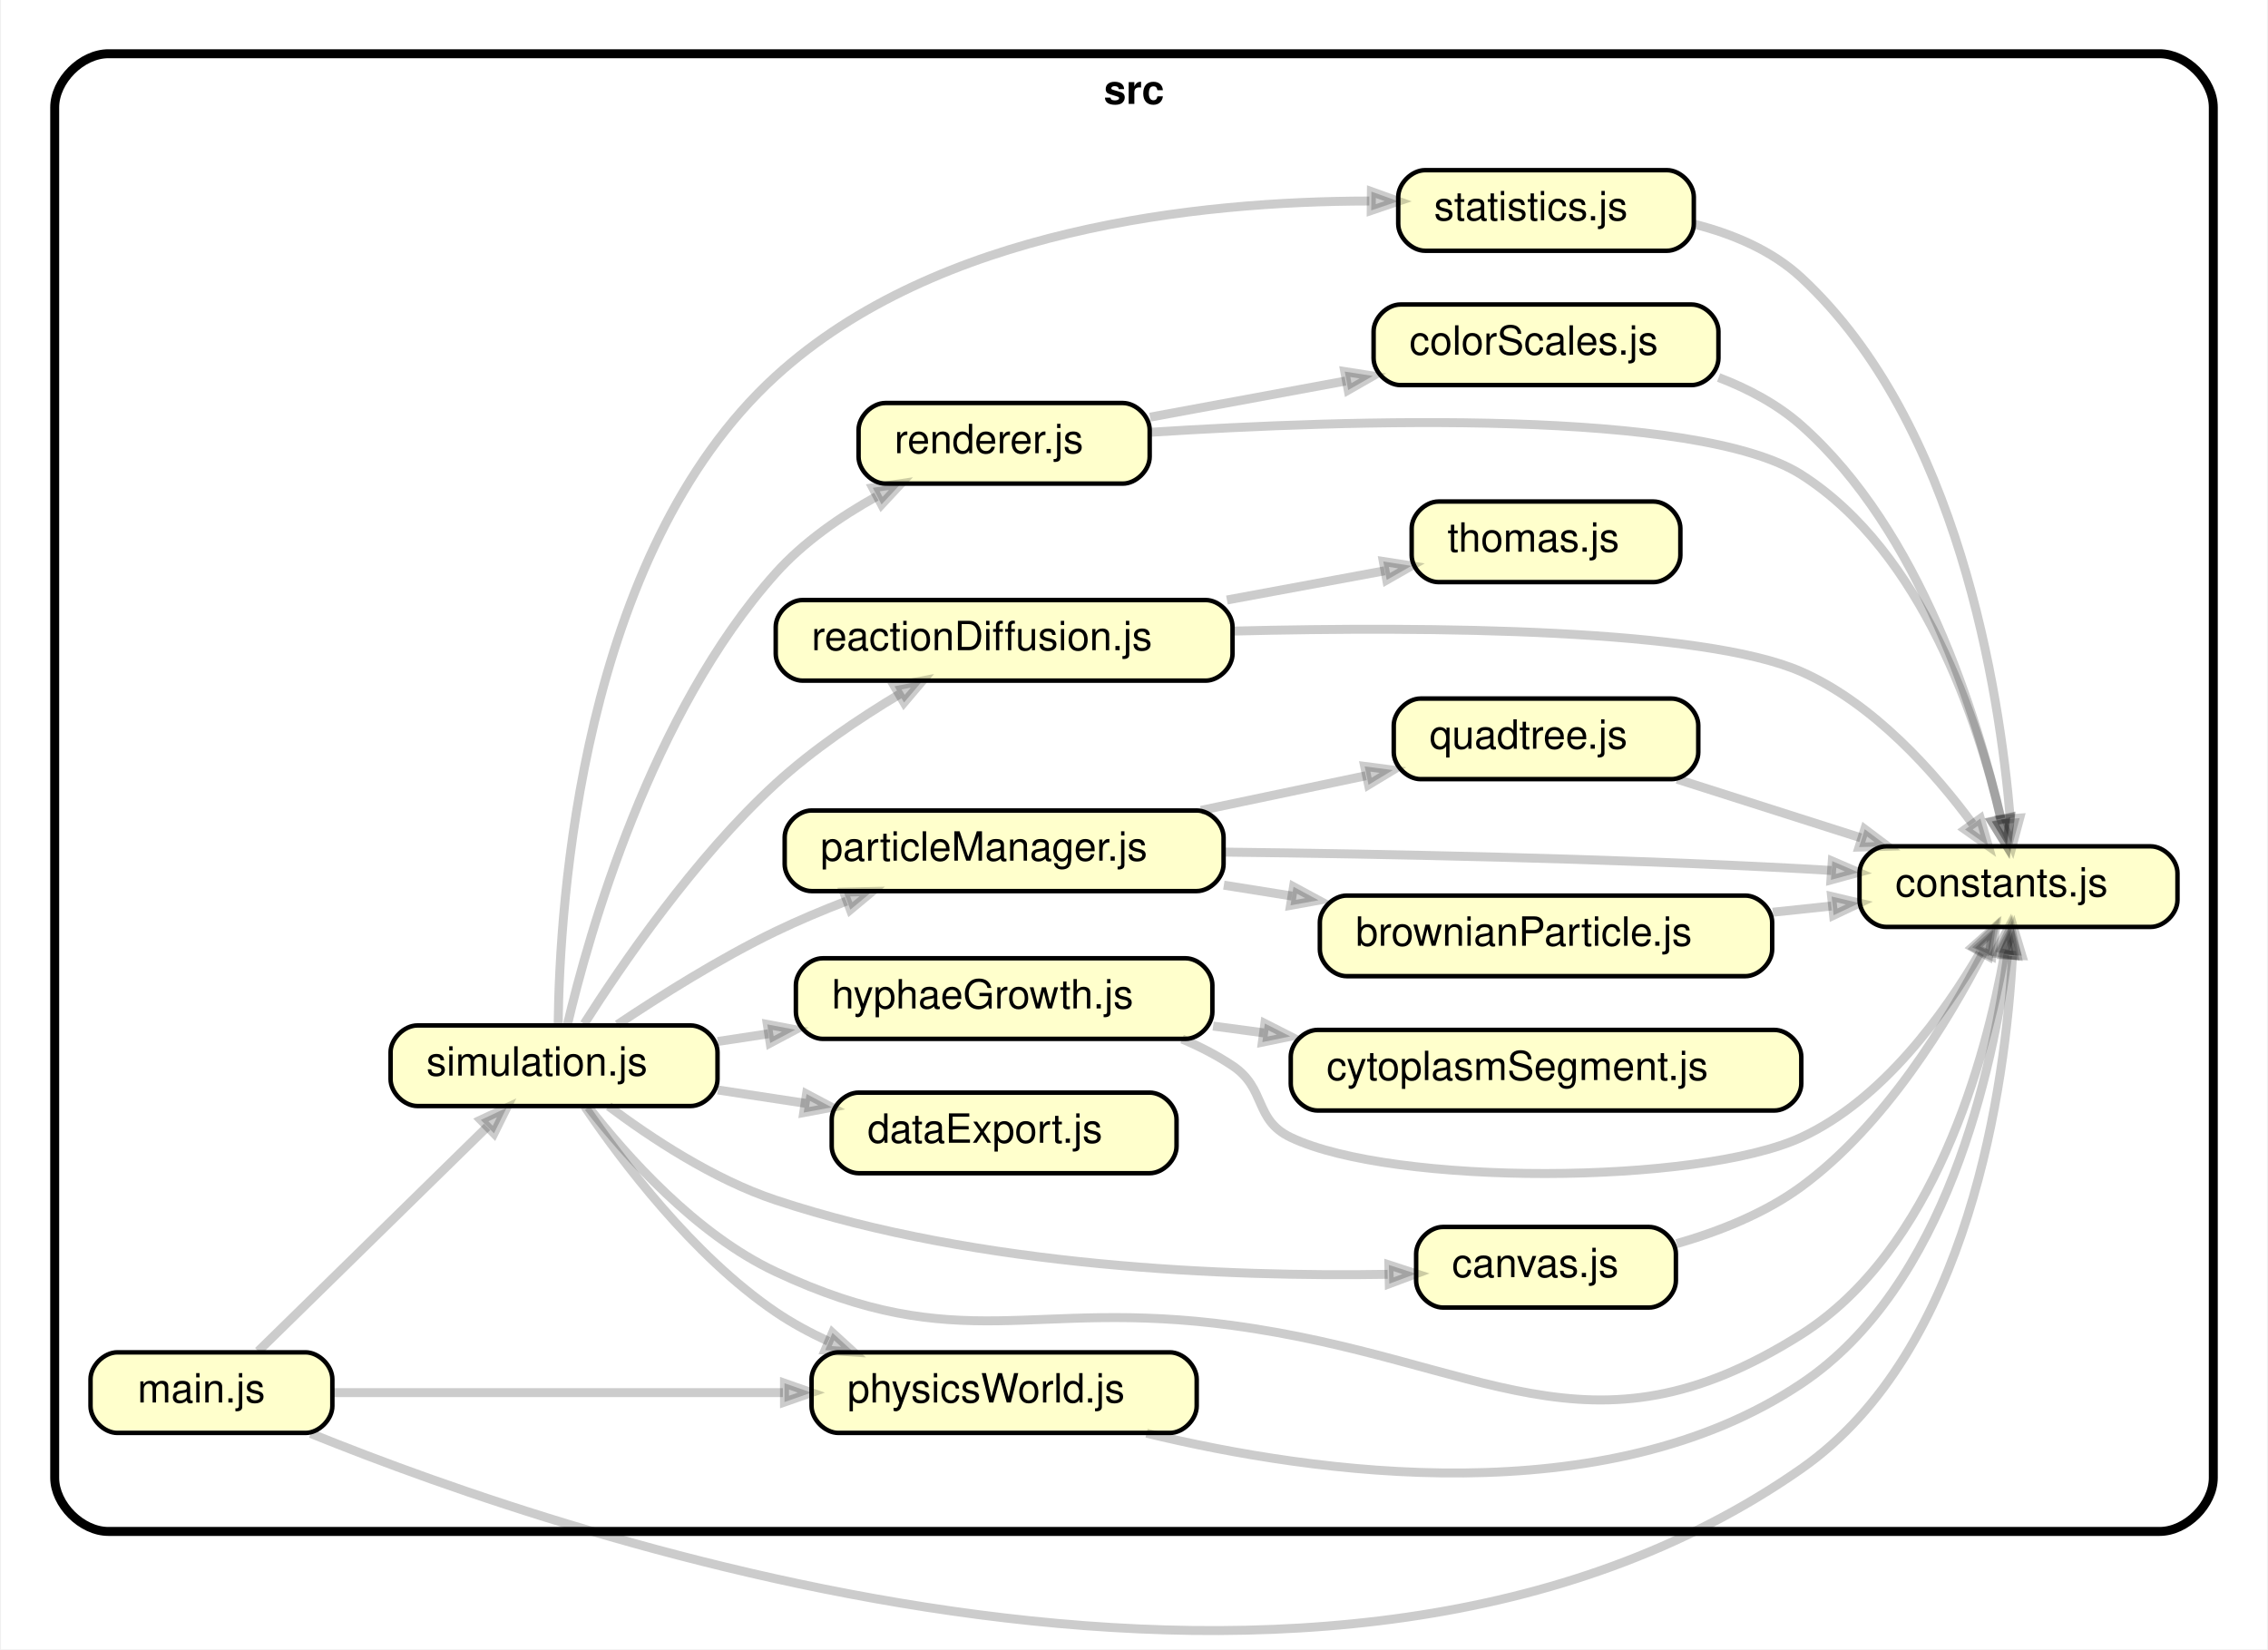
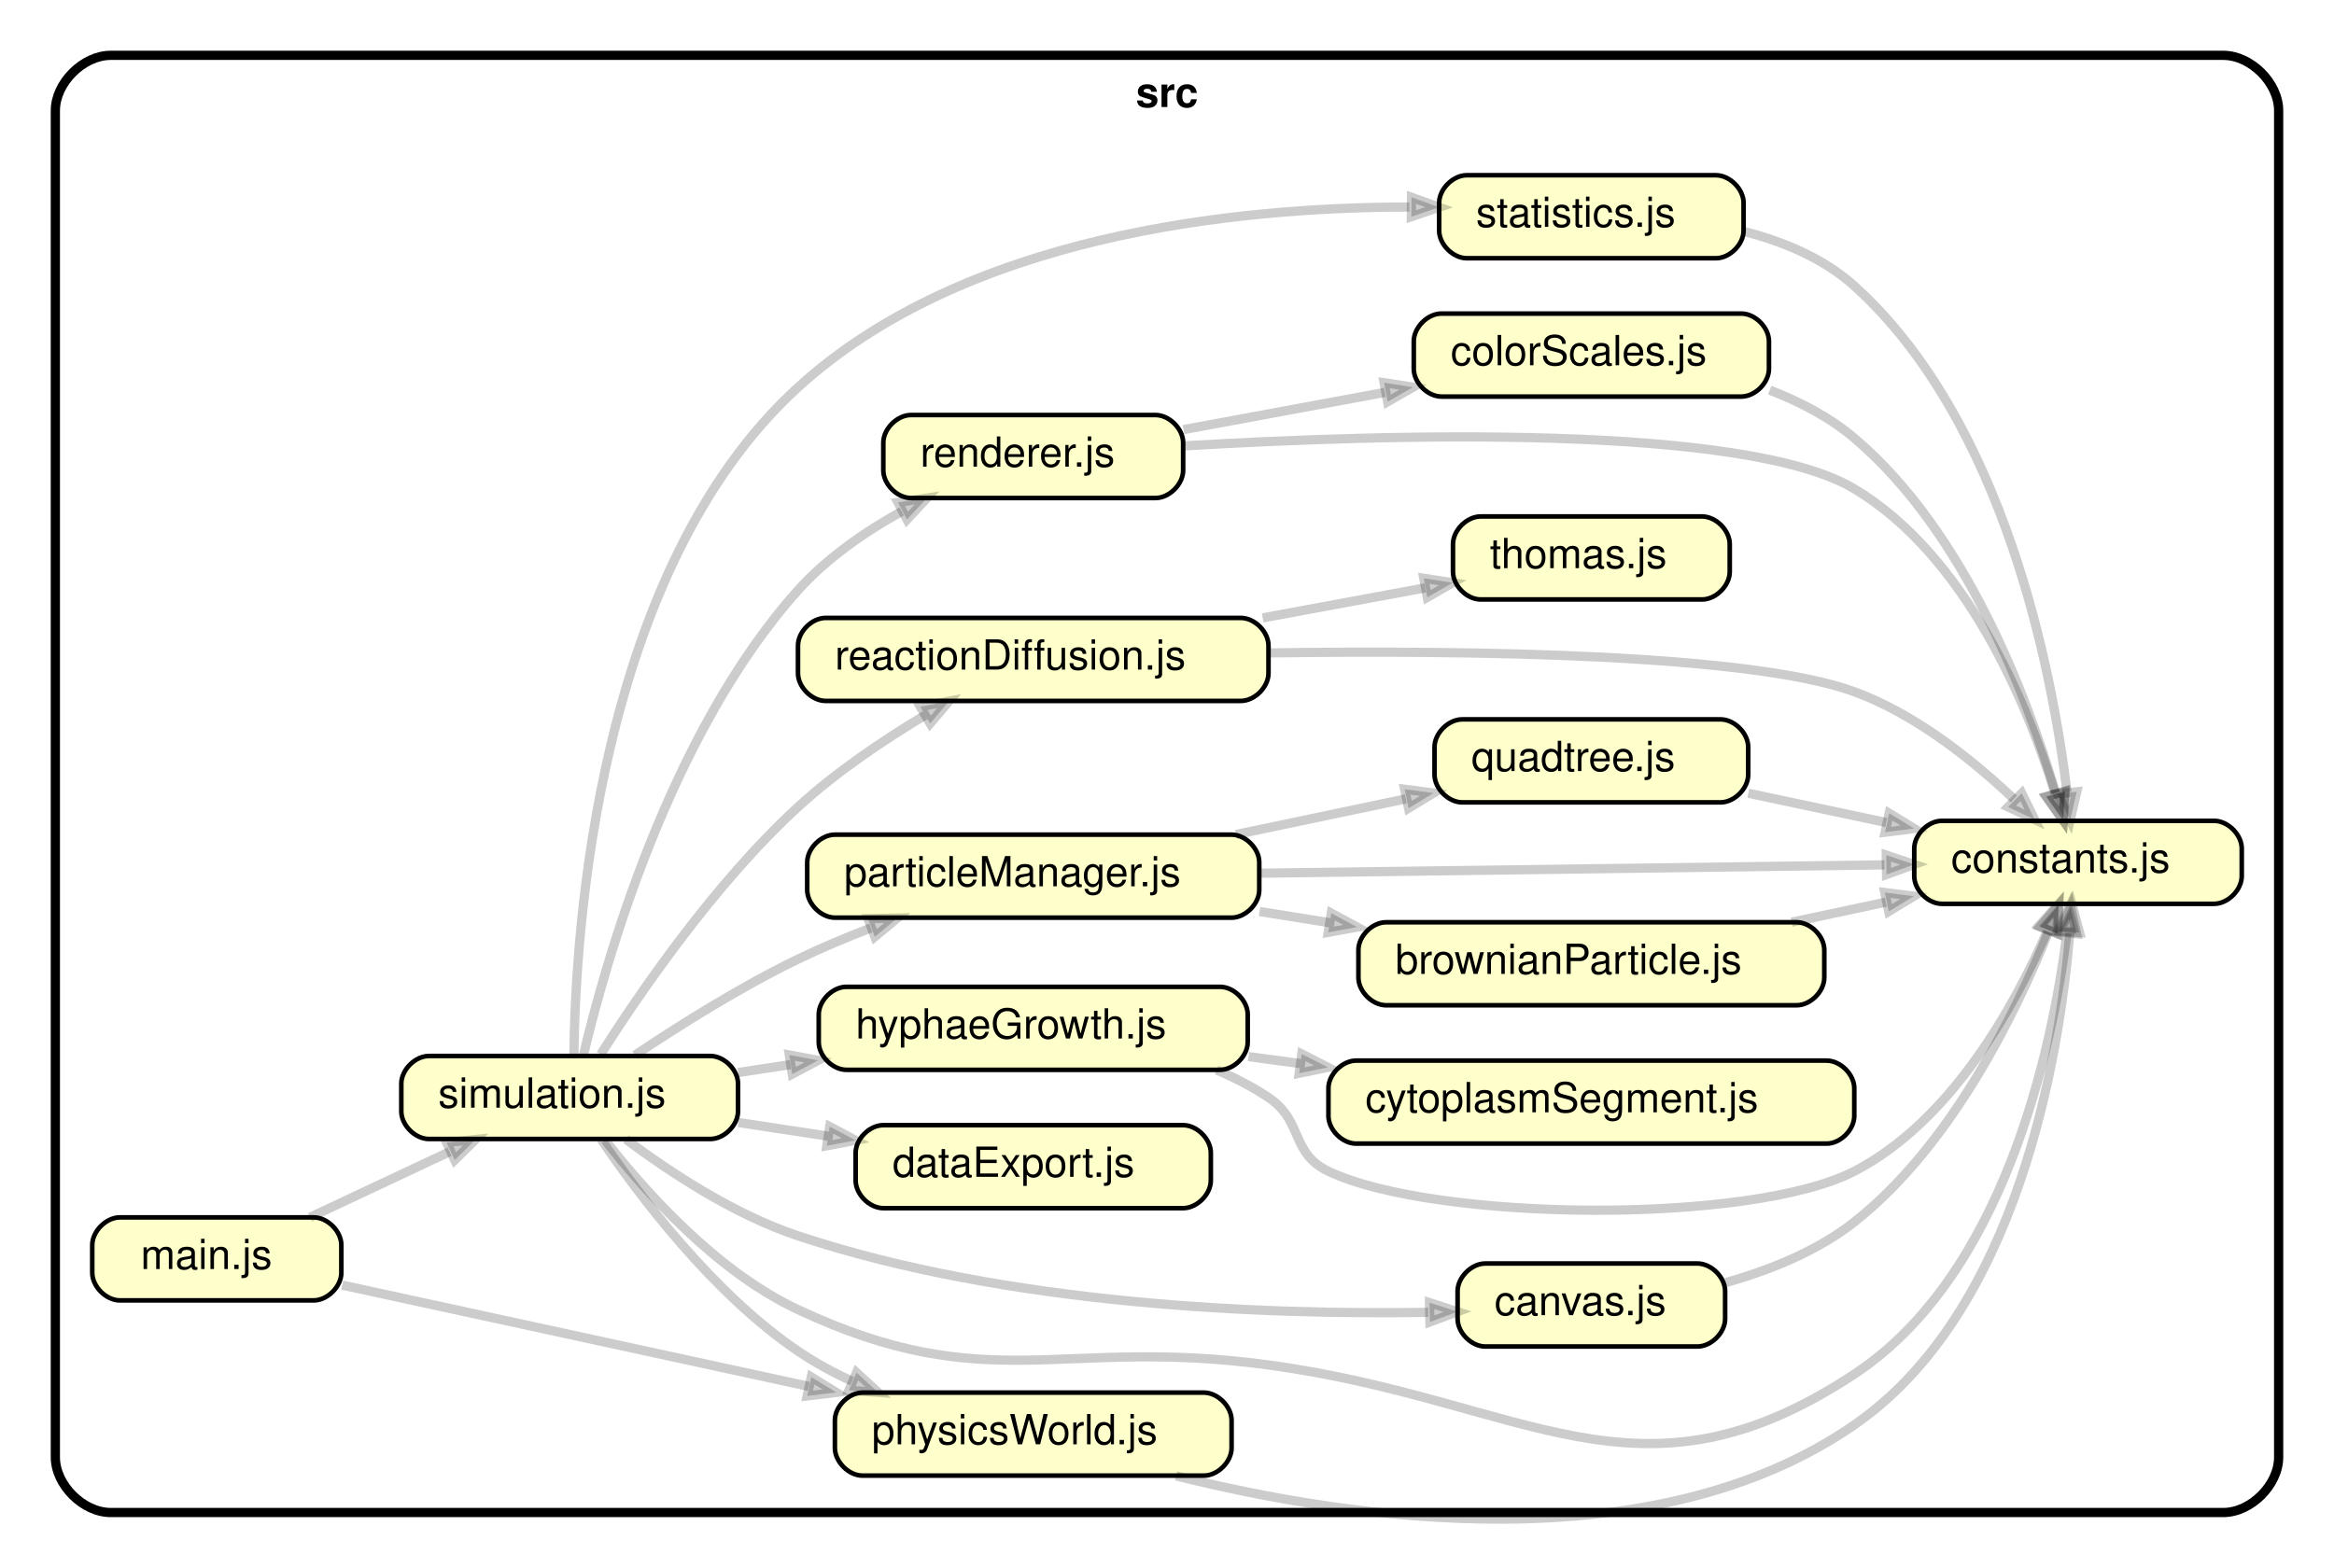
- <svg xmlns="http://www.w3.org/2000/svg" xmlns:xlink="http://www.w3.org/1999/xlink" width="506pt" height="368pt" viewBox="0.00 0.00 506.00 368.31">
-   <g id="graph0" class="graph" transform="scale(1 1) rotate(0) translate(4 364.31)">
-     <polygon fill="white" stroke="transparent" points="-4,4 -4,-364.31 502,-364.31 502,4 -4,4" />
+ <svg xmlns="http://www.w3.org/2000/svg" xmlns:xlink="http://www.w3.org/1999/xlink" width="506pt" height="340pt" viewBox="0.00 0.00 506.00 340.00">
+   <g id="graph0" class="graph" transform="scale(1 1) rotate(0) translate(4 336)">
+     <polygon fill="white" stroke="transparent" points="-4,4 -4,-336 502,-336 502,4 -4,4" />
    <g id="clust1" class="cluster">
-       <path fill="#ffffff" stroke="black" stroke-width="2" d="M20,-22.31C20,-22.31 478,-22.31 478,-22.31 484,-22.31 490,-28.31 490,-34.31 490,-34.31 490,-340.31 490,-340.31 490,-346.31 484,-352.31 478,-352.31 478,-352.31 20,-352.31 20,-352.31 14,-352.31 8,-346.31 8,-340.31 8,-340.31 8,-34.31 8,-34.31 8,-28.31 14,-22.31 20,-22.31" />
-       <text text-anchor="middle" x="249" y="-341.11" font-family="Helvetica,sans-Serif" font-weight="bold" font-size="9.00">src</text>
+       <path fill="#ffffff" stroke="black" stroke-width="2" d="M20,-8C20,-8 478,-8 478,-8 484,-8 490,-14 490,-20 490,-20 490,-312 490,-312 490,-318 484,-324 478,-324 478,-324 20,-324 20,-324 14,-324 8,-318 8,-312 8,-312 8,-20 8,-20 8,-14 14,-8 20,-8" />
+       <text text-anchor="middle" x="249" y="-312.8" font-family="Helvetica,sans-Serif" font-weight="bold" font-size="9.00">src</text>
    </g>
    <g id="node1" class="node">
      <g id="a_node1">
        <a xlink:href="src/brownianParticle.js" xlink:title="brownianParticle.js">
-           <path fill="#ffffcc" stroke="black" d="M385.5,-164.31C385.5,-164.31 296.5,-164.31 296.5,-164.31 293.5,-164.31 290.5,-161.31 290.5,-158.31 290.5,-158.31 290.5,-152.31 290.5,-152.31 290.5,-149.31 293.5,-146.31 296.5,-146.31 296.5,-146.31 385.5,-146.31 385.5,-146.31 388.5,-146.31 391.5,-149.31 391.5,-152.31 391.5,-152.31 391.5,-158.31 391.5,-158.31 391.5,-161.31 388.5,-164.31 385.5,-164.31" />
-           <text text-anchor="start" x="298.5" y="-153.11" font-family="Helvetica,sans-Serif" font-size="9.00">brownianParticle.js</text>
+           <path fill="#ffffcc" stroke="black" d="M385.5,-136C385.5,-136 296.5,-136 296.5,-136 293.5,-136 290.5,-133 290.5,-130 290.5,-130 290.5,-124 290.5,-124 290.5,-121 293.5,-118 296.5,-118 296.5,-118 385.5,-118 385.5,-118 388.5,-118 391.5,-121 391.5,-124 391.5,-124 391.5,-130 391.5,-130 391.5,-133 388.5,-136 385.5,-136" />
+           <text text-anchor="start" x="298.5" y="-124.8" font-family="Helvetica,sans-Serif" font-size="9.00">brownianParticle.js</text>
        </a>
      </g>
    </g>
    <g id="node2" class="node">
      <g id="a_node2">
        <a xlink:href="src/constants.js" xlink:title="constants.js">
-           <path fill="#ffffcc" stroke="black" d="M476,-175.31C476,-175.31 417,-175.31 417,-175.31 414,-175.31 411,-172.31 411,-169.31 411,-169.31 411,-163.31 411,-163.31 411,-160.31 414,-157.31 417,-157.31 417,-157.31 476,-157.31 476,-157.31 479,-157.31 482,-160.31 482,-163.31 482,-163.31 482,-169.31 482,-169.31 482,-172.31 479,-175.31 476,-175.31" />
-           <text text-anchor="start" x="419" y="-164.11" font-family="Helvetica,sans-Serif" font-size="9.00">constants.js</text>
+           <path fill="#ffffcc" stroke="black" d="M476,-158C476,-158 417,-158 417,-158 414,-158 411,-155 411,-152 411,-152 411,-146 411,-146 411,-143 414,-140 417,-140 417,-140 476,-140 476,-140 479,-140 482,-143 482,-146 482,-146 482,-152 482,-152 482,-155 479,-158 476,-158" />
+           <text text-anchor="start" x="419" y="-146.8" font-family="Helvetica,sans-Serif" font-size="9.00">constants.js</text>
        </a>
      </g>
    </g>
    <g id="edge1" class="edge">
-       <path fill="none" stroke="#000000" stroke-width="2" stroke-opacity="0.2" d="M391.63,-160.59C396.02,-161.05 400.43,-161.52 404.74,-161.98" />
-       <polygon fill="#000000" fill-opacity="0.2" stroke="#000000" stroke-width="2" stroke-opacity="0.2" points="404.77,-164.1 410.96,-162.64 405.21,-159.92 404.77,-164.1" />
+       <path fill="none" stroke="#000000" stroke-width="2" stroke-opacity="0.2" d="M384.4,-136.01C391.15,-137.45 398.12,-138.93 404.83,-140.36" />
+       <polygon fill="#000000" fill-opacity="0.2" stroke="#000000" stroke-width="2" stroke-opacity="0.2" points="404.61,-142.45 410.91,-141.65 405.48,-138.35 404.61,-142.45" />
    </g>
    <g id="node3" class="node">
      <g id="a_node3">
        <a xlink:href="src/canvas.js" xlink:title="canvas.js">
-           <path fill="#ffffcc" stroke="black" d="M364,-90.31C364,-90.31 318,-90.31 318,-90.31 315,-90.31 312,-87.31 312,-84.31 312,-84.31 312,-78.31 312,-78.31 312,-75.31 315,-72.31 318,-72.31 318,-72.31 364,-72.31 364,-72.31 367,-72.31 370,-75.31 370,-78.31 370,-78.31 370,-84.31 370,-84.31 370,-87.31 367,-90.31 364,-90.31" />
-           <text text-anchor="start" x="320" y="-79.11" font-family="Helvetica,sans-Serif" font-size="9.00">canvas.js</text>
+           <path fill="#ffffcc" stroke="black" d="M364,-62C364,-62 318,-62 318,-62 315,-62 312,-59 312,-56 312,-56 312,-50 312,-50 312,-47 315,-44 318,-44 318,-44 364,-44 364,-44 367,-44 370,-47 370,-50 370,-50 370,-56 370,-56 370,-59 367,-62 364,-62" />
+           <text text-anchor="start" x="320" y="-50.8" font-family="Helvetica,sans-Serif" font-size="9.00">canvas.js</text>
        </a>
      </g>
    </g>
    <g id="edge2" class="edge">
-       <path fill="none" stroke="#000000" stroke-width="2" stroke-opacity="0.2" d="M370.15,-86.57C379.62,-89.29 389.85,-93.34 398,-99.31 416.68,-113.01 430.78,-136.3 438.59,-151.49" />
-       <polygon fill="#000000" fill-opacity="0.2" stroke="#000000" stroke-width="2" stroke-opacity="0.2" points="436.81,-152.64 441.36,-157.07 440.57,-150.77 436.81,-152.64" />
+       <path fill="none" stroke="#000000" stroke-width="2" stroke-opacity="0.2" d="M370.11,-57.86C379.68,-60.55 389.98,-64.68 398,-71 419.07,-87.61 433.04,-116.34 440.09,-133.91" />
+       <polygon fill="#000000" fill-opacity="0.2" stroke="#000000" stroke-width="2" stroke-opacity="0.2" points="438.26,-134.99 442.37,-139.84 442.18,-133.48 438.26,-134.99" />
    </g>
    <g id="node4" class="node">
      <g id="a_node4">
        <a xlink:href="src/colorScales.js" xlink:title="colorScales.js">
-           <path fill="#ffffcc" stroke="black" d="M373.5,-296.31C373.5,-296.31 308.5,-296.31 308.5,-296.31 305.5,-296.31 302.5,-293.31 302.5,-290.31 302.5,-290.31 302.5,-284.31 302.5,-284.31 302.5,-281.31 305.5,-278.31 308.5,-278.31 308.5,-278.31 373.5,-278.31 373.5,-278.31 376.5,-278.31 379.5,-281.31 379.5,-284.31 379.5,-284.31 379.5,-290.31 379.5,-290.31 379.5,-293.31 376.5,-296.31 373.5,-296.31" />
-           <text text-anchor="start" x="310.5" y="-285.11" font-family="Helvetica,sans-Serif" font-size="9.00">colorScales.js</text>
+           <path fill="#ffffcc" stroke="black" d="M373.5,-268C373.5,-268 308.5,-268 308.5,-268 305.5,-268 302.5,-265 302.5,-262 302.5,-262 302.5,-256 302.5,-256 302.5,-253 305.5,-250 308.5,-250 308.5,-250 373.5,-250 373.5,-250 376.5,-250 379.5,-253 379.5,-256 379.5,-256 379.5,-262 379.5,-262 379.5,-265 376.5,-268 373.5,-268" />
+           <text text-anchor="start" x="310.5" y="-256.8" font-family="Helvetica,sans-Serif" font-size="9.00">colorScales.js</text>
        </a>
      </g>
    </g>
    <g id="edge3" class="edge">
-       <path fill="none" stroke="#000000" stroke-width="2" stroke-opacity="0.2" d="M379.54,-280.01C386.23,-277.45 392.73,-273.98 398,-269.31 424.7,-245.67 437.4,-203.92 442.54,-181.52" />
-       <polygon fill="#000000" fill-opacity="0.2" stroke="#000000" stroke-width="2" stroke-opacity="0.2" points="444.63,-181.8 443.85,-175.49 440.52,-180.91 444.63,-181.8" />
+       <path fill="none" stroke="#000000" stroke-width="2" stroke-opacity="0.2" d="M379.67,-251.4C386.27,-248.86 392.7,-245.49 398,-241 422.26,-220.46 435.67,-184.39 441.64,-164.05" />
+       <polygon fill="#000000" fill-opacity="0.2" stroke="#000000" stroke-width="2" stroke-opacity="0.2" points="443.73,-164.38 443.33,-158.04 439.69,-163.25 443.73,-164.38" />
    </g>
    <g id="node5" class="node">
      <g id="a_node5">
        <a xlink:href="src/cytoplasmSegment.js" xlink:title="cytoplasmSegment.js">
-           <path fill="#ffffcc" stroke="black" d="M392,-134.31C392,-134.31 290,-134.31 290,-134.31 287,-134.31 284,-131.31 284,-128.31 284,-128.31 284,-122.31 284,-122.31 284,-119.31 287,-116.31 290,-116.31 290,-116.31 392,-116.31 392,-116.31 395,-116.31 398,-119.31 398,-122.31 398,-122.31 398,-128.31 398,-128.31 398,-131.31 395,-134.31 392,-134.31" />
-           <text text-anchor="start" x="292" y="-123.11" font-family="Helvetica,sans-Serif" font-size="9.00">cytoplasmSegment.js</text>
+           <path fill="#ffffcc" stroke="black" d="M392,-106C392,-106 290,-106 290,-106 287,-106 284,-103 284,-100 284,-100 284,-94 284,-94 284,-91 287,-88 290,-88 290,-88 392,-88 392,-88 395,-88 398,-91 398,-94 398,-94 398,-100 398,-100 398,-103 395,-106 392,-106" />
+           <text text-anchor="start" x="292" y="-94.8" font-family="Helvetica,sans-Serif" font-size="9.00">cytoplasmSegment.js</text>
        </a>
      </g>
    </g>
    <g id="node6" class="node">
      <g id="a_node6">
        <a xlink:href="src/dataExport.js" xlink:title="dataExport.js">
-           <path fill="#ffffcc" stroke="black" d="M252.5,-120.31C252.5,-120.31 187.5,-120.31 187.5,-120.31 184.5,-120.31 181.5,-117.31 181.5,-114.31 181.5,-114.31 181.5,-108.31 181.5,-108.31 181.5,-105.31 184.5,-102.31 187.5,-102.31 187.5,-102.31 252.5,-102.31 252.5,-102.31 255.5,-102.31 258.5,-105.31 258.5,-108.31 258.5,-108.31 258.5,-114.31 258.5,-114.31 258.5,-117.31 255.5,-120.31 252.5,-120.31" />
-           <text text-anchor="start" x="189.5" y="-109.11" font-family="Helvetica,sans-Serif" font-size="9.00">dataExport.js</text>
+           <path fill="#ffffcc" stroke="black" d="M252.5,-92C252.5,-92 187.5,-92 187.5,-92 184.5,-92 181.5,-89 181.5,-86 181.5,-86 181.5,-80 181.5,-80 181.5,-77 184.5,-74 187.5,-74 187.5,-74 252.5,-74 252.5,-74 255.5,-74 258.5,-77 258.5,-80 258.5,-80 258.5,-86 258.5,-86 258.5,-89 255.5,-92 252.5,-92" />
+           <text text-anchor="start" x="189.5" y="-80.8" font-family="Helvetica,sans-Serif" font-size="9.00">dataExport.js</text>
        </a>
      </g>
    </g>
    <g id="node7" class="node">
      <g id="a_node7">
        <a xlink:href="src/hyphaeGrowth.js" xlink:title="hyphaeGrowth.js">
-           <path fill="#ffffcc" stroke="black" d="M260.5,-150.31C260.5,-150.31 179.5,-150.31 179.5,-150.31 176.5,-150.31 173.5,-147.31 173.5,-144.31 173.5,-144.31 173.5,-138.31 173.5,-138.31 173.5,-135.31 176.5,-132.31 179.5,-132.31 179.5,-132.31 260.5,-132.31 260.5,-132.31 263.5,-132.31 266.5,-135.31 266.5,-138.31 266.5,-138.31 266.5,-144.31 266.5,-144.31 266.5,-147.31 263.5,-150.31 260.5,-150.31" />
-           <text text-anchor="start" x="181.5" y="-139.11" font-family="Helvetica,sans-Serif" font-size="9.00">hyphaeGrowth.js</text>
+           <path fill="#ffffcc" stroke="black" d="M260.5,-122C260.5,-122 179.5,-122 179.5,-122 176.5,-122 173.5,-119 173.5,-116 173.5,-116 173.5,-110 173.5,-110 173.5,-107 176.5,-104 179.5,-104 179.5,-104 260.5,-104 260.5,-104 263.5,-104 266.5,-107 266.5,-110 266.5,-110 266.5,-116 266.5,-116 266.5,-119 263.5,-122 260.5,-122" />
+           <text text-anchor="start" x="181.5" y="-110.8" font-family="Helvetica,sans-Serif" font-size="9.00">hyphaeGrowth.js</text>
        </a>
      </g>
    </g>
    <g id="edge4" class="edge">
-       <path fill="none" stroke="#000000" stroke-width="2" stroke-opacity="0.2" d="M259.74,-132.27C263.7,-130.6 267.54,-128.63 271,-126.31 278.61,-121.22 275.73,-114.25 284,-110.31 306.87,-99.42 375.01,-99.67 398,-110.31 416.22,-118.75 430,-138 437.91,-151.57" />
-       <polygon fill="#000000" fill-opacity="0.2" stroke="#000000" stroke-width="2" stroke-opacity="0.2" points="436.17,-152.77 440.93,-156.99 439.84,-150.72 436.17,-152.77" />
+       <path fill="none" stroke="#000000" stroke-width="2" stroke-opacity="0.2" d="M259.74,-103.96C263.7,-102.29 267.54,-100.32 271,-98 278.61,-92.9 275.73,-85.94 284,-82 306.87,-71.11 375.49,-70.37 398,-82 419.02,-92.87 432.75,-117.8 439.81,-134" />
+       <polygon fill="#000000" fill-opacity="0.2" stroke="#000000" stroke-width="2" stroke-opacity="0.2" points="438.03,-135.2 442.27,-139.93 441.91,-133.59 438.03,-135.2" />
    </g>
    <g id="edge5" class="edge">
-       <path fill="none" stroke="#000000" stroke-width="2" stroke-opacity="0.2" d="M266.67,-135.17C270.37,-134.67 274.14,-134.17 277.93,-133.66" />
-       <polygon fill="#000000" fill-opacity="0.2" stroke="#000000" stroke-width="2" stroke-opacity="0.2" points="278.22,-135.74 283.89,-132.86 277.66,-131.58 278.22,-135.74" />
+       <path fill="none" stroke="#000000" stroke-width="2" stroke-opacity="0.2" d="M266.67,-106.86C270.37,-106.36 274.14,-105.85 277.93,-105.35" />
+       <polygon fill="#000000" fill-opacity="0.2" stroke="#000000" stroke-width="2" stroke-opacity="0.2" points="278.22,-107.43 283.89,-104.54 277.66,-103.26 278.22,-107.43" />
    </g>
    <g id="node8" class="node">
      <g id="a_node8">
        <a xlink:href="src/main.js" xlink:title="main.js">
-           <path fill="#ffffcc" stroke="black" d="M64,-62.31C64,-62.31 22,-62.31 22,-62.31 19,-62.31 16,-59.31 16,-56.31 16,-56.31 16,-50.31 16,-50.31 16,-47.31 19,-44.31 22,-44.31 22,-44.31 64,-44.31 64,-44.31 67,-44.31 70,-47.31 70,-50.31 70,-50.31 70,-56.31 70,-56.31 70,-59.31 67,-62.31 64,-62.31" />
-           <text text-anchor="start" x="26.5" y="-51.11" font-family="Helvetica,sans-Serif" font-size="9.00">main.js</text>
-         </a>
-       </g>
-     </g>
-     <g id="edge6" class="edge">
-       <path fill="none" stroke="#000000" stroke-width="2" stroke-opacity="0.2" d="M65.18,-44.18C124.17,-20.31 292.87,37.21 398,-36.31 435.74,-62.7 443.59,-122.43 445.16,-150.8" />
-       <polygon fill="#000000" fill-opacity="0.2" stroke="#000000" stroke-width="2" stroke-opacity="0.2" points="443.07,-151.08 445.43,-156.98 447.26,-150.9 443.07,-151.08" />
+           <path fill="#ffffcc" stroke="black" d="M64,-72C64,-72 22,-72 22,-72 19,-72 16,-69 16,-66 16,-66 16,-60 16,-60 16,-57 19,-54 22,-54 22,-54 64,-54 64,-54 67,-54 70,-57 70,-60 70,-60 70,-66 70,-66 70,-69 67,-72 64,-72" />
+           <text text-anchor="start" x="26.5" y="-60.8" font-family="Helvetica,sans-Serif" font-size="9.00">main.js</text>
+         </a>
+       </g>
    </g>
    <g id="node9" class="node">
      <g id="a_node9">
        <a xlink:href="src/physicsWorld.js" xlink:title="physicsWorld.js">
-           <path fill="#ffffcc" stroke="black" d="M257,-62.31C257,-62.31 183,-62.31 183,-62.31 180,-62.31 177,-59.31 177,-56.31 177,-56.31 177,-50.31 177,-50.31 177,-47.31 180,-44.31 183,-44.31 183,-44.31 257,-44.31 257,-44.31 260,-44.31 263,-47.31 263,-50.31 263,-50.31 263,-56.31 263,-56.31 263,-59.31 260,-62.31 257,-62.31" />
-           <text text-anchor="start" x="185" y="-51.11" font-family="Helvetica,sans-Serif" font-size="9.00">physicsWorld.js</text>
-         </a>
-       </g>
-     </g>
-     <g id="edge7" class="edge">
-       <path fill="none" stroke="#000000" stroke-width="2" stroke-opacity="0.2" d="M70.2,-53.31C96.66,-53.31 138.15,-53.31 170.6,-53.31" />
-       <polygon fill="#000000" fill-opacity="0.2" stroke="#000000" stroke-width="2" stroke-opacity="0.2" points="170.96,-55.41 176.96,-53.31 170.96,-51.21 170.96,-55.41" />
+           <path fill="#ffffcc" stroke="black" d="M257,-34C257,-34 183,-34 183,-34 180,-34 177,-31 177,-28 177,-28 177,-22 177,-22 177,-19 180,-16 183,-16 183,-16 257,-16 257,-16 260,-16 263,-19 263,-22 263,-22 263,-28 263,-28 263,-31 260,-34 257,-34" />
+           <text text-anchor="start" x="185" y="-22.8" font-family="Helvetica,sans-Serif" font-size="9.00">physicsWorld.js</text>
+         </a>
+       </g>
+     </g>
+     <g id="edge6" class="edge">
+       <path fill="none" stroke="#000000" stroke-width="2" stroke-opacity="0.2" d="M70.2,-57.31C96.86,-51.52 138.78,-42.42 171.34,-35.35" />
+       <polygon fill="#000000" fill-opacity="0.2" stroke="#000000" stroke-width="2" stroke-opacity="0.2" points="171.88,-37.38 177.3,-34.05 170.99,-33.28 171.88,-37.38" />
    </g>
    <g id="node10" class="node">
      <g id="a_node10">
        <a xlink:href="src/simulation.js" xlink:title="simulation.js">
-           <path fill="#ffffcc" stroke="black" d="M150,-135.31C150,-135.31 89,-135.31 89,-135.31 86,-135.31 83,-132.31 83,-129.31 83,-129.31 83,-123.31 83,-123.31 83,-120.31 86,-117.31 89,-117.31 89,-117.31 150,-117.31 150,-117.31 153,-117.31 156,-120.31 156,-123.31 156,-123.31 156,-129.31 156,-129.31 156,-132.31 153,-135.31 150,-135.31" />
-           <text text-anchor="start" x="91" y="-124.11" font-family="Helvetica,sans-Serif" font-size="9.00">simulation.js</text>
-         </a>
-       </g>
-     </g>
-     <g id="edge8" class="edge">
-       <path fill="none" stroke="#000000" stroke-width="2" stroke-opacity="0.2" d="M53.44,-62.56C66.35,-75.21 89.63,-98.03 104.56,-112.65" />
-       <polygon fill="#000000" fill-opacity="0.2" stroke="#000000" stroke-width="2" stroke-opacity="0.2" points="103.15,-114.21 108.91,-116.91 106.09,-111.21 103.15,-114.21" />
-     </g>
-     <g id="edge12" class="edge">
-       <path fill="none" stroke="#000000" stroke-width="2" stroke-opacity="0.2" d="M251.8,-44.25C289.63,-35.09 354.17,-26.04 398,-55.31 430.48,-77.01 440.84,-125.93 444.08,-150.95" />
-       <polygon fill="#000000" fill-opacity="0.2" stroke="#000000" stroke-width="2" stroke-opacity="0.2" points="442.01,-151.33 444.79,-157.05 446.18,-150.85 442.01,-151.33" />
+           <path fill="#ffffcc" stroke="black" d="M150,-107C150,-107 89,-107 89,-107 86,-107 83,-104 83,-101 83,-101 83,-95 83,-95 83,-92 86,-89 89,-89 89,-89 150,-89 150,-89 153,-89 156,-92 156,-95 156,-95 156,-101 156,-101 156,-104 153,-107 150,-107" />
+           <text text-anchor="start" x="91" y="-95.8" font-family="Helvetica,sans-Serif" font-size="9.00">simulation.js</text>
+         </a>
+       </g>
+     </g>
+     <g id="edge7" class="edge">
+       <path fill="none" stroke="#000000" stroke-width="2" stroke-opacity="0.2" d="M63.19,-72.01C72.41,-76.35 83.59,-81.6 93.47,-86.24" />
+       <polygon fill="#000000" fill-opacity="0.2" stroke="#000000" stroke-width="2" stroke-opacity="0.2" points="92.8,-88.24 99.12,-88.9 94.58,-84.44 92.8,-88.24" />
+     </g>
+     <g id="edge11" class="edge">
+       <path fill="none" stroke="#000000" stroke-width="2" stroke-opacity="0.2" d="M250.97,-15.95C288.82,-6.47 354.28,3.26 398,-27 433.49,-51.56 442.47,-106.82 444.73,-133.72" />
+       <polygon fill="#000000" fill-opacity="0.2" stroke="#000000" stroke-width="2" stroke-opacity="0.2" points="442.65,-134.07 445.18,-139.91 446.84,-133.77 442.65,-134.07" />
+     </g>
+     <g id="edge18" class="edge">
+       <path fill="none" stroke="#000000" stroke-width="2" stroke-opacity="0.2" d="M127.19,-88.75C135.61,-77.91 151.13,-60.37 169,-52 210.34,-32.64 225.77,-46.14 271,-40 326.94,-32.41 350.88,-6.91 398,-38 430.6,-59.51 440.91,-108.52 444.11,-133.6" />
+       <polygon fill="#000000" fill-opacity="0.2" stroke="#000000" stroke-width="2" stroke-opacity="0.2" points="442.04,-133.99 444.8,-139.71 446.21,-133.51 442.04,-133.99" />
+     </g>
+     <g id="edge17" class="edge">
+       <path fill="none" stroke="#000000" stroke-width="2" stroke-opacity="0.2" d="M131.69,-88.95C141.06,-81.92 155.09,-72.62 169,-68 214.53,-52.88 270.42,-50.84 305.63,-51.41" />
+       <polygon fill="#000000" fill-opacity="0.2" stroke="#000000" stroke-width="2" stroke-opacity="0.2" points="305.91,-53.52 311.96,-51.55 306,-49.32 305.91,-53.52" />
    </g>
    <g id="edge19" class="edge">
-       <path fill="none" stroke="#000000" stroke-width="2" stroke-opacity="0.2" d="M127.19,-117.06C135.61,-106.22 151.13,-88.68 169,-80.31 210.34,-60.95 225.77,-74.45 271,-68.31 326.94,-60.72 350.28,-36.15 398,-66.31 427.72,-85.1 439.22,-128.1 443.36,-151.12" />
-       <polygon fill="#000000" fill-opacity="0.2" stroke="#000000" stroke-width="2" stroke-opacity="0.2" points="441.34,-151.73 444.39,-157.31 445.48,-151.04 441.34,-151.73" />
-     </g>
-     <g id="edge18" class="edge">
-       <path fill="none" stroke="#000000" stroke-width="2" stroke-opacity="0.2" d="M131.69,-117.27C141.06,-110.24 155.09,-100.93 169,-96.31 214.53,-81.19 270.42,-79.15 305.63,-79.73" />
-       <polygon fill="#000000" fill-opacity="0.2" stroke="#000000" stroke-width="2" stroke-opacity="0.2" points="305.91,-81.83 311.96,-79.86 306,-77.63 305.91,-81.83" />
+       <path fill="none" stroke="#000000" stroke-width="2" stroke-opacity="0.2" d="M156.06,-92.58C162.39,-91.62 169.05,-90.61 175.56,-89.61" />
+       <polygon fill="#000000" fill-opacity="0.2" stroke="#000000" stroke-width="2" stroke-opacity="0.2" points="175.88,-91.69 181.5,-88.71 175.25,-87.54 175.88,-91.69" />
    </g>
    <g id="edge20" class="edge">
-       <path fill="none" stroke="#000000" stroke-width="2" stroke-opacity="0.2" d="M156.06,-120.9C162.39,-119.93 169.05,-118.92 175.56,-117.93" />
-       <polygon fill="#000000" fill-opacity="0.2" stroke="#000000" stroke-width="2" stroke-opacity="0.2" points="175.88,-120 181.5,-117.02 175.25,-115.85 175.88,-120" />
-     </g>
-     <g id="edge21" class="edge">
-       <path fill="none" stroke="#000000" stroke-width="2" stroke-opacity="0.2" d="M156.06,-131.73C159.75,-132.29 163.55,-132.87 167.37,-133.45" />
-       <polygon fill="#000000" fill-opacity="0.2" stroke="#000000" stroke-width="2" stroke-opacity="0.2" points="167.12,-135.54 173.37,-134.36 167.76,-131.38 167.12,-135.54" />
-     </g>
-     <g id="edge23" class="edge">
-       <path fill="none" stroke="#000000" stroke-width="2" stroke-opacity="0.2" d="M126.32,-117.25C134.49,-105.18 150.47,-83.91 169,-71.31 172.62,-68.85 176.62,-66.69 180.72,-64.79" />
-       <polygon fill="#000000" fill-opacity="0.2" stroke="#000000" stroke-width="2" stroke-opacity="0.2" points="181.68,-66.66 186.37,-62.37 180.03,-62.8 181.68,-66.66" />
+       <path fill="none" stroke="#000000" stroke-width="2" stroke-opacity="0.2" d="M156.06,-103.42C159.75,-103.98 163.55,-104.56 167.37,-105.14" />
+       <polygon fill="#000000" fill-opacity="0.2" stroke="#000000" stroke-width="2" stroke-opacity="0.2" points="167.12,-107.22 173.37,-106.05 167.76,-103.07 167.12,-107.22" />
+     </g>
+     <g id="edge22" class="edge">
+       <path fill="none" stroke="#000000" stroke-width="2" stroke-opacity="0.2" d="M126.32,-88.93C134.49,-76.87 150.47,-55.59 169,-43 172.62,-40.54 176.62,-38.37 180.72,-36.48" />
+       <polygon fill="#000000" fill-opacity="0.2" stroke="#000000" stroke-width="2" stroke-opacity="0.2" points="181.68,-38.35 186.37,-34.05 180.03,-34.49 181.68,-38.35" />
    </g>
    <g id="node11" class="node">
      <g id="a_node11">
        <a xlink:href="src/particleManager.js" xlink:title="particleManager.js">
-           <path fill="#ffffcc" stroke="black" d="M263,-183.31C263,-183.31 177,-183.31 177,-183.31 174,-183.31 171,-180.31 171,-177.31 171,-177.31 171,-171.31 171,-171.31 171,-168.31 174,-165.31 177,-165.31 177,-165.31 263,-165.31 263,-165.31 266,-165.31 269,-168.31 269,-171.31 269,-171.31 269,-177.31 269,-177.31 269,-180.31 266,-183.31 263,-183.31" />
-           <text text-anchor="start" x="179" y="-172.11" font-family="Helvetica,sans-Serif" font-size="9.00">particleManager.js</text>
-         </a>
-       </g>
-     </g>
-     <g id="edge22" class="edge">
-       <path fill="none" stroke="#000000" stroke-width="2" stroke-opacity="0.2" d="M133.66,-135.5C143.18,-141.88 156.52,-150.29 169,-156.31 174,-158.73 179.42,-161 184.78,-163.07" />
-       <polygon fill="#000000" fill-opacity="0.2" stroke="#000000" stroke-width="2" stroke-opacity="0.2" points="184.19,-165.09 190.55,-165.23 185.66,-161.16 184.19,-165.09" />
+           <path fill="#ffffcc" stroke="black" d="M263,-155C263,-155 177,-155 177,-155 174,-155 171,-152 171,-149 171,-149 171,-143 171,-143 171,-140 174,-137 177,-137 177,-137 263,-137 263,-137 266,-137 269,-140 269,-143 269,-143 269,-149 269,-149 269,-152 266,-155 263,-155" />
+           <text text-anchor="start" x="179" y="-143.8" font-family="Helvetica,sans-Serif" font-size="9.00">particleManager.js</text>
+         </a>
+       </g>
+     </g>
+     <g id="edge21" class="edge">
+       <path fill="none" stroke="#000000" stroke-width="2" stroke-opacity="0.2" d="M133.66,-107.18C143.18,-113.57 156.52,-121.97 169,-128 174,-130.42 179.42,-132.69 184.78,-134.76" />
+       <polygon fill="#000000" fill-opacity="0.2" stroke="#000000" stroke-width="2" stroke-opacity="0.2" points="184.19,-136.78 190.55,-136.92 185.66,-132.85 184.19,-136.78" />
    </g>
    <g id="node13" class="node">
      <g id="a_node13">
        <a xlink:href="src/reactionDiffusion.js" xlink:title="reactionDiffusion.js">
-           <path fill="#ffffcc" stroke="black" d="M265,-230.31C265,-230.31 175,-230.31 175,-230.31 172,-230.31 169,-227.31 169,-224.31 169,-224.31 169,-218.31 169,-218.31 169,-215.31 172,-212.31 175,-212.31 175,-212.31 265,-212.31 265,-212.31 268,-212.31 271,-215.31 271,-218.31 271,-218.31 271,-224.31 271,-224.31 271,-227.31 268,-230.31 265,-230.31" />
-           <text text-anchor="start" x="177" y="-219.11" font-family="Helvetica,sans-Serif" font-size="9.00">reactionDiffusion.js</text>
-         </a>
-       </g>
-     </g>
-     <g id="edge24" class="edge">
-       <path fill="none" stroke="#000000" stroke-width="2" stroke-opacity="0.2" d="M126.22,-135.67C134.52,-148.74 150.89,-172.71 169,-189.31 177.26,-196.88 187.51,-203.79 196.58,-209.24" />
-       <polygon fill="#000000" fill-opacity="0.2" stroke="#000000" stroke-width="2" stroke-opacity="0.2" points="195.52,-211.05 201.76,-212.27 197.65,-207.42 195.52,-211.05" />
+           <path fill="#ffffcc" stroke="black" d="M265,-202C265,-202 175,-202 175,-202 172,-202 169,-199 169,-196 169,-196 169,-190 169,-190 169,-187 172,-184 175,-184 175,-184 265,-184 265,-184 268,-184 271,-187 271,-190 271,-190 271,-196 271,-196 271,-199 268,-202 265,-202" />
+           <text text-anchor="start" x="177" y="-190.8" font-family="Helvetica,sans-Serif" font-size="9.00">reactionDiffusion.js</text>
+         </a>
+       </g>
+     </g>
+     <g id="edge23" class="edge">
+       <path fill="none" stroke="#000000" stroke-width="2" stroke-opacity="0.2" d="M126.22,-107.36C134.52,-120.42 150.89,-144.4 169,-161 177.26,-168.57 187.51,-175.48 196.58,-180.92" />
+       <polygon fill="#000000" fill-opacity="0.2" stroke="#000000" stroke-width="2" stroke-opacity="0.2" points="195.52,-182.74 201.76,-183.95 197.65,-179.11 195.52,-182.74" />
    </g>
    <g id="node15" class="node">
      <g id="a_node15">
        <a xlink:href="src/renderer.js" xlink:title="renderer.js">
-           <path fill="#ffffcc" stroke="black" d="M246.5,-274.31C246.5,-274.31 193.5,-274.31 193.5,-274.31 190.5,-274.31 187.5,-271.31 187.5,-268.31 187.5,-268.31 187.5,-262.31 187.5,-262.31 187.5,-259.31 190.5,-256.31 193.5,-256.31 193.5,-256.31 246.5,-256.31 246.5,-256.31 249.5,-256.31 252.5,-259.31 252.5,-262.31 252.5,-262.31 252.5,-268.31 252.5,-268.31 252.5,-271.31 249.5,-274.31 246.5,-274.31" />
-           <text text-anchor="start" x="195.5" y="-263.11" font-family="Helvetica,sans-Serif" font-size="9.00">renderer.js</text>
-         </a>
-       </g>
-     </g>
-     <g id="edge25" class="edge">
-       <path fill="none" stroke="#000000" stroke-width="2" stroke-opacity="0.2" d="M122.45,-135.34C127.22,-155.57 141.16,-205.21 169,-236.31 175.2,-243.24 183.46,-248.95 191.48,-253.42" />
-       <polygon fill="#000000" fill-opacity="0.2" stroke="#000000" stroke-width="2" stroke-opacity="0.2" points="190.67,-255.37 196.96,-256.31 192.63,-251.65 190.67,-255.37" />
+           <path fill="#ffffcc" stroke="black" d="M246.5,-246C246.5,-246 193.5,-246 193.5,-246 190.5,-246 187.5,-243 187.5,-240 187.5,-240 187.5,-234 187.5,-234 187.5,-231 190.5,-228 193.5,-228 193.5,-228 246.5,-228 246.5,-228 249.5,-228 252.5,-231 252.5,-234 252.5,-234 252.5,-240 252.5,-240 252.5,-243 249.5,-246 246.5,-246" />
+           <text text-anchor="start" x="195.5" y="-234.8" font-family="Helvetica,sans-Serif" font-size="9.00">renderer.js</text>
+         </a>
+       </g>
+     </g>
+     <g id="edge24" class="edge">
+       <path fill="none" stroke="#000000" stroke-width="2" stroke-opacity="0.2" d="M122.45,-107.02C127.22,-127.26 141.16,-176.9 169,-208 175.2,-214.92 183.46,-220.64 191.48,-225.1" />
+       <polygon fill="#000000" fill-opacity="0.2" stroke="#000000" stroke-width="2" stroke-opacity="0.2" points="190.67,-227.05 196.96,-228 192.63,-223.34 190.67,-227.05" />
    </g>
    <g id="node16" class="node">
      <g id="a_node16">
        <a xlink:href="src/statistics.js" xlink:title="statistics.js">
-           <path fill="#ffffcc" stroke="black" d="M368,-326.31C368,-326.31 314,-326.31 314,-326.31 311,-326.31 308,-323.31 308,-320.31 308,-320.31 308,-314.31 308,-314.31 308,-311.31 311,-308.31 314,-308.31 314,-308.31 368,-308.31 368,-308.31 371,-308.31 374,-311.31 374,-314.31 374,-314.31 374,-320.31 374,-320.31 374,-323.31 371,-326.31 368,-326.31" />
-           <text text-anchor="start" x="316" y="-315.11" font-family="Helvetica,sans-Serif" font-size="9.00">statistics.js</text>
-         </a>
-       </g>
-     </g>
-     <g id="edge26" class="edge">
-       <path fill="none" stroke="#000000" stroke-width="2" stroke-opacity="0.2" d="M120.42,-135.6C120.73,-162.43 125.51,-240.65 169,-280.31 205.07,-313.2 263.24,-319.38 301.55,-319.42" />
-       <polygon fill="#000000" fill-opacity="0.2" stroke="#000000" stroke-width="2" stroke-opacity="0.2" points="302.01,-321.52 307.99,-319.37 301.97,-317.32 302.01,-321.52" />
+           <path fill="#ffffcc" stroke="black" d="M368,-298C368,-298 314,-298 314,-298 311,-298 308,-295 308,-292 308,-292 308,-286 308,-286 308,-283 311,-280 314,-280 314,-280 368,-280 368,-280 371,-280 374,-283 374,-286 374,-286 374,-292 374,-292 374,-295 371,-298 368,-298" />
+           <text text-anchor="start" x="316" y="-286.8" font-family="Helvetica,sans-Serif" font-size="9.00">statistics.js</text>
+         </a>
+       </g>
+     </g>
+     <g id="edge25" class="edge">
+       <path fill="none" stroke="#000000" stroke-width="2" stroke-opacity="0.2" d="M120.42,-107.29C120.73,-134.12 125.51,-212.33 169,-252 205.07,-284.89 263.24,-291.07 301.55,-291.11" />
+       <polygon fill="#000000" fill-opacity="0.2" stroke="#000000" stroke-width="2" stroke-opacity="0.2" points="302.01,-293.21 307.99,-291.06 301.97,-289.01 302.01,-293.21" />
+     </g>
+     <g id="edge8" class="edge">
+       <path fill="none" stroke="#000000" stroke-width="2" stroke-opacity="0.2" d="M269.06,-138.33C274.07,-137.53 279.19,-136.71 284.27,-135.9" />
+       <polygon fill="#000000" fill-opacity="0.2" stroke="#000000" stroke-width="2" stroke-opacity="0.2" points="284.62,-137.97 290.21,-134.95 283.95,-133.82 284.62,-137.97" />
    </g>
    <g id="edge9" class="edge">
-       <path fill="none" stroke="#000000" stroke-width="2" stroke-opacity="0.2" d="M269.06,-166.64C274.07,-165.84 279.19,-165.02 284.27,-164.21" />
-       <polygon fill="#000000" fill-opacity="0.2" stroke="#000000" stroke-width="2" stroke-opacity="0.2" points="284.62,-166.28 290.21,-163.26 283.95,-162.13 284.62,-166.28" />
-     </g>
-     <g id="edge10" class="edge">
-       <path fill="none" stroke="#000000" stroke-width="2" stroke-opacity="0.2" d="M269.11,-174.02C304.72,-173.61 354.42,-172.64 398,-170.31 400.2,-170.2 402.45,-170.06 404.72,-169.91" />
-       <polygon fill="#000000" fill-opacity="0.2" stroke="#000000" stroke-width="2" stroke-opacity="0.2" points="404.92,-172 410.75,-169.49 404.62,-167.81 404.92,-172" />
+       <path fill="none" stroke="#000000" stroke-width="2" stroke-opacity="0.2" d="M269.16,-146.64C309.47,-147.18 366.37,-147.94 404.53,-148.45" />
+       <polygon fill="#000000" fill-opacity="0.2" stroke="#000000" stroke-width="2" stroke-opacity="0.2" points="404.93,-150.56 410.96,-148.54 404.99,-146.36 404.93,-150.56" />
    </g>
    <g id="node12" class="node">
      <g id="a_node12">
        <a xlink:href="src/quadtree.js" xlink:title="quadtree.js">
-           <path fill="#ffffcc" stroke="black" d="M369,-208.31C369,-208.31 313,-208.31 313,-208.31 310,-208.31 307,-205.31 307,-202.31 307,-202.31 307,-196.31 307,-196.31 307,-193.31 310,-190.31 313,-190.31 313,-190.31 369,-190.31 369,-190.31 372,-190.31 375,-193.31 375,-196.31 375,-196.31 375,-202.31 375,-202.31 375,-205.31 372,-208.31 369,-208.31" />
-           <text text-anchor="start" x="315" y="-197.11" font-family="Helvetica,sans-Serif" font-size="9.00">quadtree.js</text>
-         </a>
-       </g>
-     </g>
-     <g id="edge11" class="edge">
-       <path fill="none" stroke="#000000" stroke-width="2" stroke-opacity="0.2" d="M263.96,-183.34C275.98,-185.86 288.98,-188.59 300.77,-191.07" />
-       <polygon fill="#000000" fill-opacity="0.2" stroke="#000000" stroke-width="2" stroke-opacity="0.2" points="300.51,-193.16 306.81,-192.34 301.37,-189.05 300.51,-193.16" />
+           <path fill="#ffffcc" stroke="black" d="M369,-180C369,-180 313,-180 313,-180 310,-180 307,-177 307,-174 307,-174 307,-168 307,-168 307,-165 310,-162 313,-162 313,-162 369,-162 369,-162 372,-162 375,-165 375,-168 375,-168 375,-174 375,-174 375,-177 372,-180 369,-180" />
+           <text text-anchor="start" x="315" y="-168.8" font-family="Helvetica,sans-Serif" font-size="9.00">quadtree.js</text>
+         </a>
+       </g>
+     </g>
+     <g id="edge10" class="edge">
+       <path fill="none" stroke="#000000" stroke-width="2" stroke-opacity="0.2" d="M263.96,-155.03C275.98,-157.55 288.98,-160.28 300.77,-162.76" />
+       <polygon fill="#000000" fill-opacity="0.2" stroke="#000000" stroke-width="2" stroke-opacity="0.2" points="300.51,-164.85 306.81,-164.03 301.37,-160.74 300.51,-164.85" />
+     </g>
+     <g id="edge12" class="edge">
+       <path fill="none" stroke="#000000" stroke-width="2" stroke-opacity="0.2" d="M375.03,-163.98C384.54,-161.96 395.02,-159.73 404.92,-157.63" />
+       <polygon fill="#000000" fill-opacity="0.2" stroke="#000000" stroke-width="2" stroke-opacity="0.2" points="405.57,-159.64 411,-156.33 404.69,-155.53 405.57,-159.64" />
    </g>
    <g id="edge13" class="edge">
-       <path fill="none" stroke="#000000" stroke-width="2" stroke-opacity="0.2" d="M370.28,-190.3C382.95,-186.26 397.99,-181.46 411.28,-177.22" />
-       <polygon fill="#000000" fill-opacity="0.2" stroke="#000000" stroke-width="2" stroke-opacity="0.2" points="412.17,-179.14 417.25,-175.32 410.9,-175.14 412.17,-179.14" />
-     </g>
-     <g id="edge14" class="edge">
-       <path fill="none" stroke="#000000" stroke-width="2" stroke-opacity="0.2" d="M271.3,-223.38C315.51,-224.47 376.12,-223.95 398,-214.31 414.19,-207.18 427.8,-191.78 436.24,-180.34" />
-       <polygon fill="#000000" fill-opacity="0.2" stroke="#000000" stroke-width="2" stroke-opacity="0.2" points="437.98,-181.51 439.75,-175.4 434.56,-179.07 437.98,-181.51" />
+       <path fill="none" stroke="#000000" stroke-width="2" stroke-opacity="0.2" d="M271.04,-194.41C315.06,-195.03 375.54,-194.21 398,-186 411.25,-181.15 423.74,-171.13 432.58,-162.74" />
+       <polygon fill="#000000" fill-opacity="0.2" stroke="#000000" stroke-width="2" stroke-opacity="0.2" points="434.3,-163.99 437.1,-158.28 431.35,-161 434.3,-163.99" />
    </g>
    <g id="node14" class="node">
      <g id="a_node14">
        <a xlink:href="src/thomas.js" xlink:title="thomas.js">
-           <path fill="#ffffcc" stroke="black" d="M365,-252.31C365,-252.31 317,-252.31 317,-252.31 314,-252.31 311,-249.31 311,-246.31 311,-246.31 311,-240.31 311,-240.31 311,-237.31 314,-234.31 317,-234.31 317,-234.31 365,-234.31 365,-234.31 368,-234.31 371,-237.31 371,-240.31 371,-240.31 371,-246.31 371,-246.31 371,-249.31 368,-252.31 365,-252.31" />
-           <text text-anchor="start" x="319" y="-241.11" font-family="Helvetica,sans-Serif" font-size="9.00">thomas.js</text>
-         </a>
-       </g>
+           <path fill="#ffffcc" stroke="black" d="M365,-224C365,-224 317,-224 317,-224 314,-224 311,-221 311,-218 311,-218 311,-212 311,-212 311,-209 314,-206 317,-206 317,-206 365,-206 365,-206 368,-206 371,-209 371,-212 371,-212 371,-218 371,-218 371,-221 368,-224 365,-224" />
+           <text text-anchor="start" x="319" y="-212.8" font-family="Helvetica,sans-Serif" font-size="9.00">thomas.js</text>
+         </a>
+       </g>
+     </g>
+     <g id="edge14" class="edge">
+       <path fill="none" stroke="#000000" stroke-width="2" stroke-opacity="0.2" d="M269.75,-202.01C281.55,-204.19 293.94,-206.49 304.97,-208.52" />
+       <polygon fill="#000000" fill-opacity="0.2" stroke="#000000" stroke-width="2" stroke-opacity="0.2" points="304.67,-210.6 310.95,-209.63 305.43,-206.47 304.67,-210.6" />
+     </g>
+     <g id="edge16" class="edge">
+       <path fill="none" stroke="#000000" stroke-width="2" stroke-opacity="0.2" d="M252.63,-239.3C296.83,-241.92 374.33,-244.19 398,-230 422.37,-215.39 435.58,-183.13 441.52,-164.02" />
+       <polygon fill="#000000" fill-opacity="0.2" stroke="#000000" stroke-width="2" stroke-opacity="0.2" points="443.59,-164.44 443.26,-158.09 439.56,-163.25 443.59,-164.44" />
    </g>
    <g id="edge15" class="edge">
-       <path fill="none" stroke="#000000" stroke-width="2" stroke-opacity="0.2" d="M269.75,-230.32C281.55,-232.51 293.94,-234.8 304.97,-236.84" />
-       <polygon fill="#000000" fill-opacity="0.2" stroke="#000000" stroke-width="2" stroke-opacity="0.2" points="304.67,-238.92 310.95,-237.94 305.43,-234.79 304.67,-238.92" />
-     </g>
-     <g id="edge17" class="edge">
-       <path fill="none" stroke="#000000" stroke-width="2" stroke-opacity="0.2" d="M252.73,-267.78C297.06,-270.61 374.72,-273.13 398,-258.31 425.21,-240.99 437.61,-202.75 442.6,-181.43" />
-       <polygon fill="#000000" fill-opacity="0.2" stroke="#000000" stroke-width="2" stroke-opacity="0.2" points="444.69,-181.71 443.91,-175.4 440.58,-180.81 444.69,-181.71" />
-     </g>
-     <g id="edge16" class="edge">
-       <path fill="none" stroke="#000000" stroke-width="2" stroke-opacity="0.2" d="M252.58,-271.15C265.95,-273.62 281.76,-276.55 296.23,-279.22" />
-       <polygon fill="#000000" fill-opacity="0.2" stroke="#000000" stroke-width="2" stroke-opacity="0.2" points="296.06,-281.33 302.34,-280.35 296.83,-277.2 296.06,-281.33" />
-     </g>
-     <g id="edge27" class="edge">
-       <path fill="none" stroke="#000000" stroke-width="2" stroke-opacity="0.2" d="M374.02,-314.27C382.67,-312.08 391.43,-308.41 398,-302.31 433.13,-269.7 442.28,-209.71 444.66,-181.6" />
-       <polygon fill="#000000" fill-opacity="0.2" stroke="#000000" stroke-width="2" stroke-opacity="0.2" points="446.77,-181.62 445.12,-175.48 442.58,-181.31 446.77,-181.62" />
+       <path fill="none" stroke="#000000" stroke-width="2" stroke-opacity="0.2" d="M252.58,-242.84C265.95,-245.31 281.76,-248.23 296.23,-250.91" />
+       <polygon fill="#000000" fill-opacity="0.2" stroke="#000000" stroke-width="2" stroke-opacity="0.2" points="296.06,-253.01 302.34,-252.04 296.83,-248.88 296.06,-253.01" />
+     </g>
+     <g id="edge26" class="edge">
+       <path fill="none" stroke="#000000" stroke-width="2" stroke-opacity="0.2" d="M374.21,-285.77C382.76,-283.57 391.43,-279.94 398,-274 430.56,-244.59 440.93,-190.48 444.13,-164.17" />
+       <polygon fill="#000000" fill-opacity="0.2" stroke="#000000" stroke-width="2" stroke-opacity="0.2" points="446.23,-164.3 444.8,-158.11 442.06,-163.84 446.23,-164.3" />
    </g>
  </g>
</svg>
